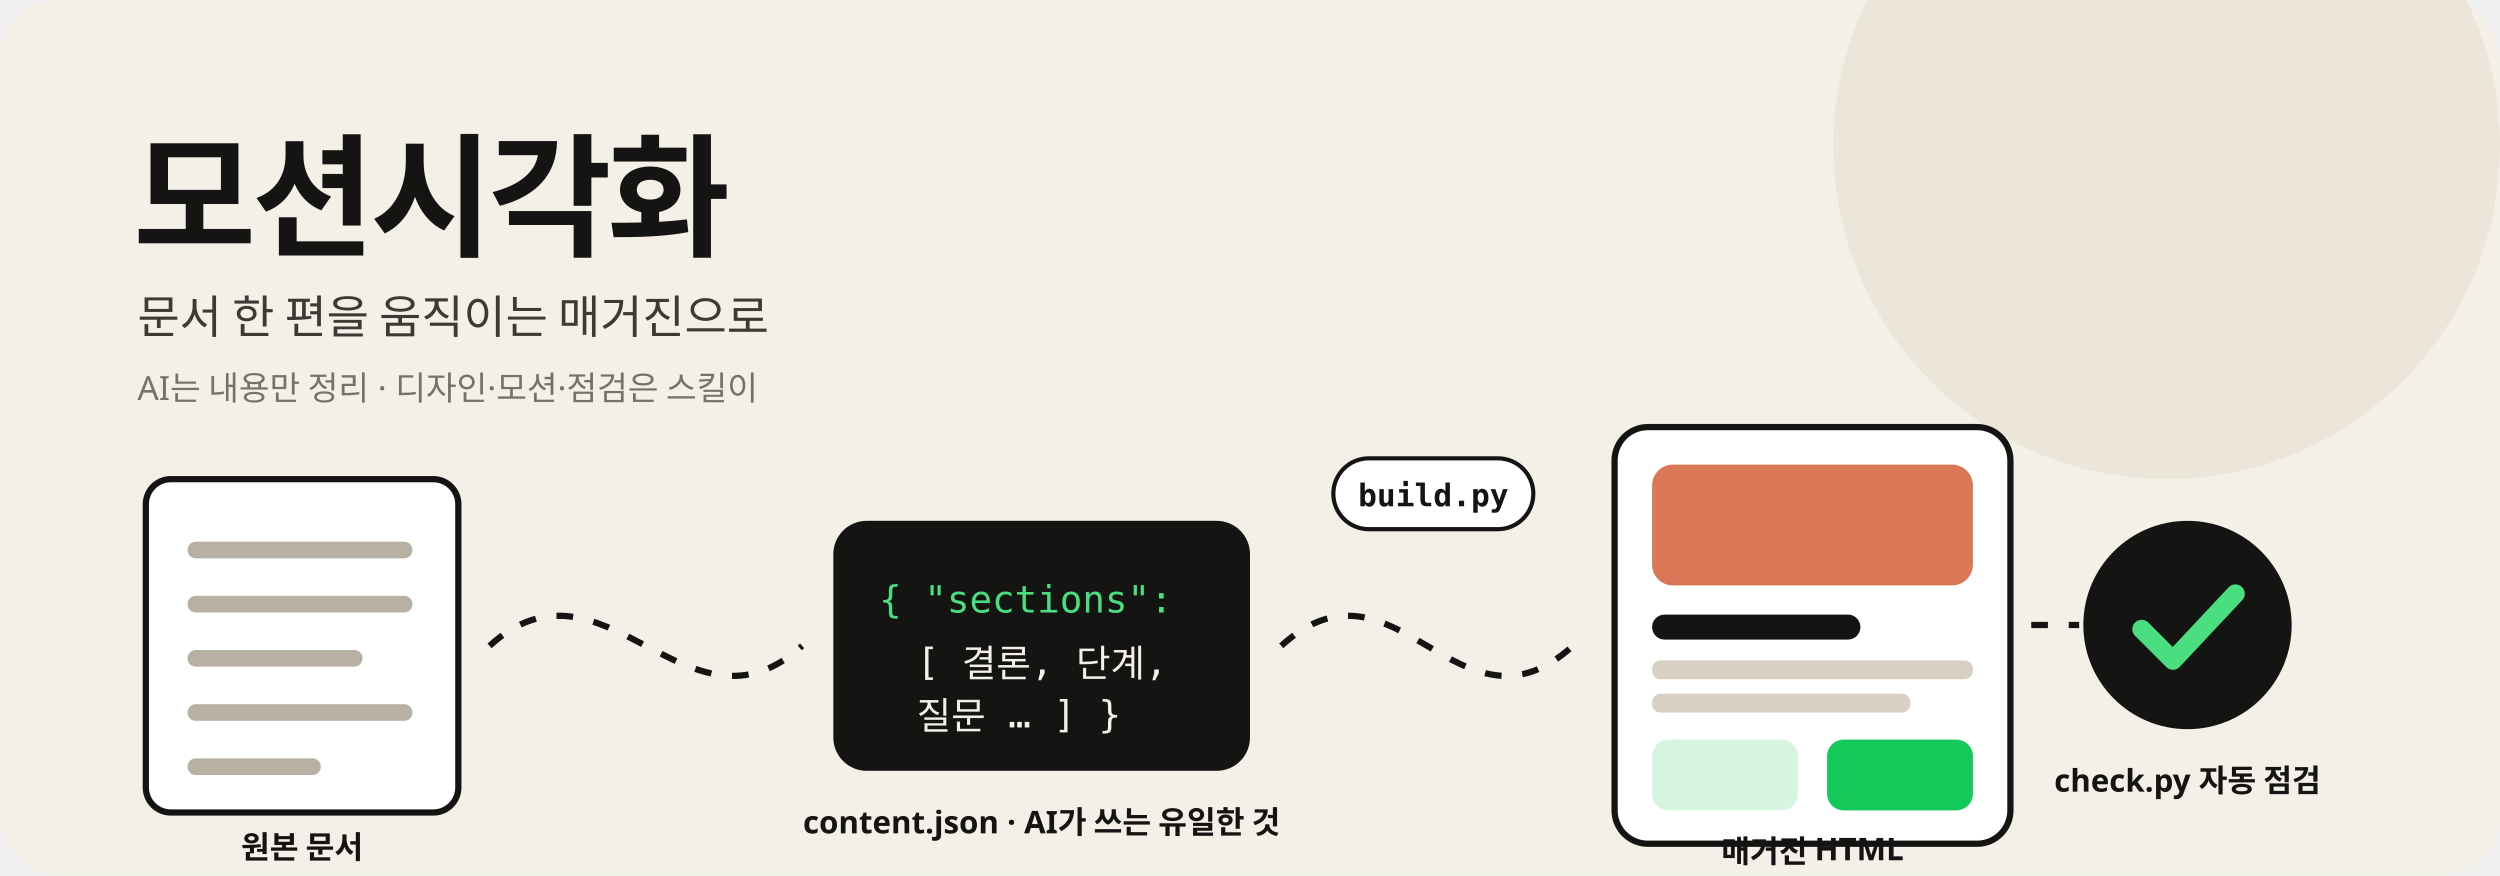
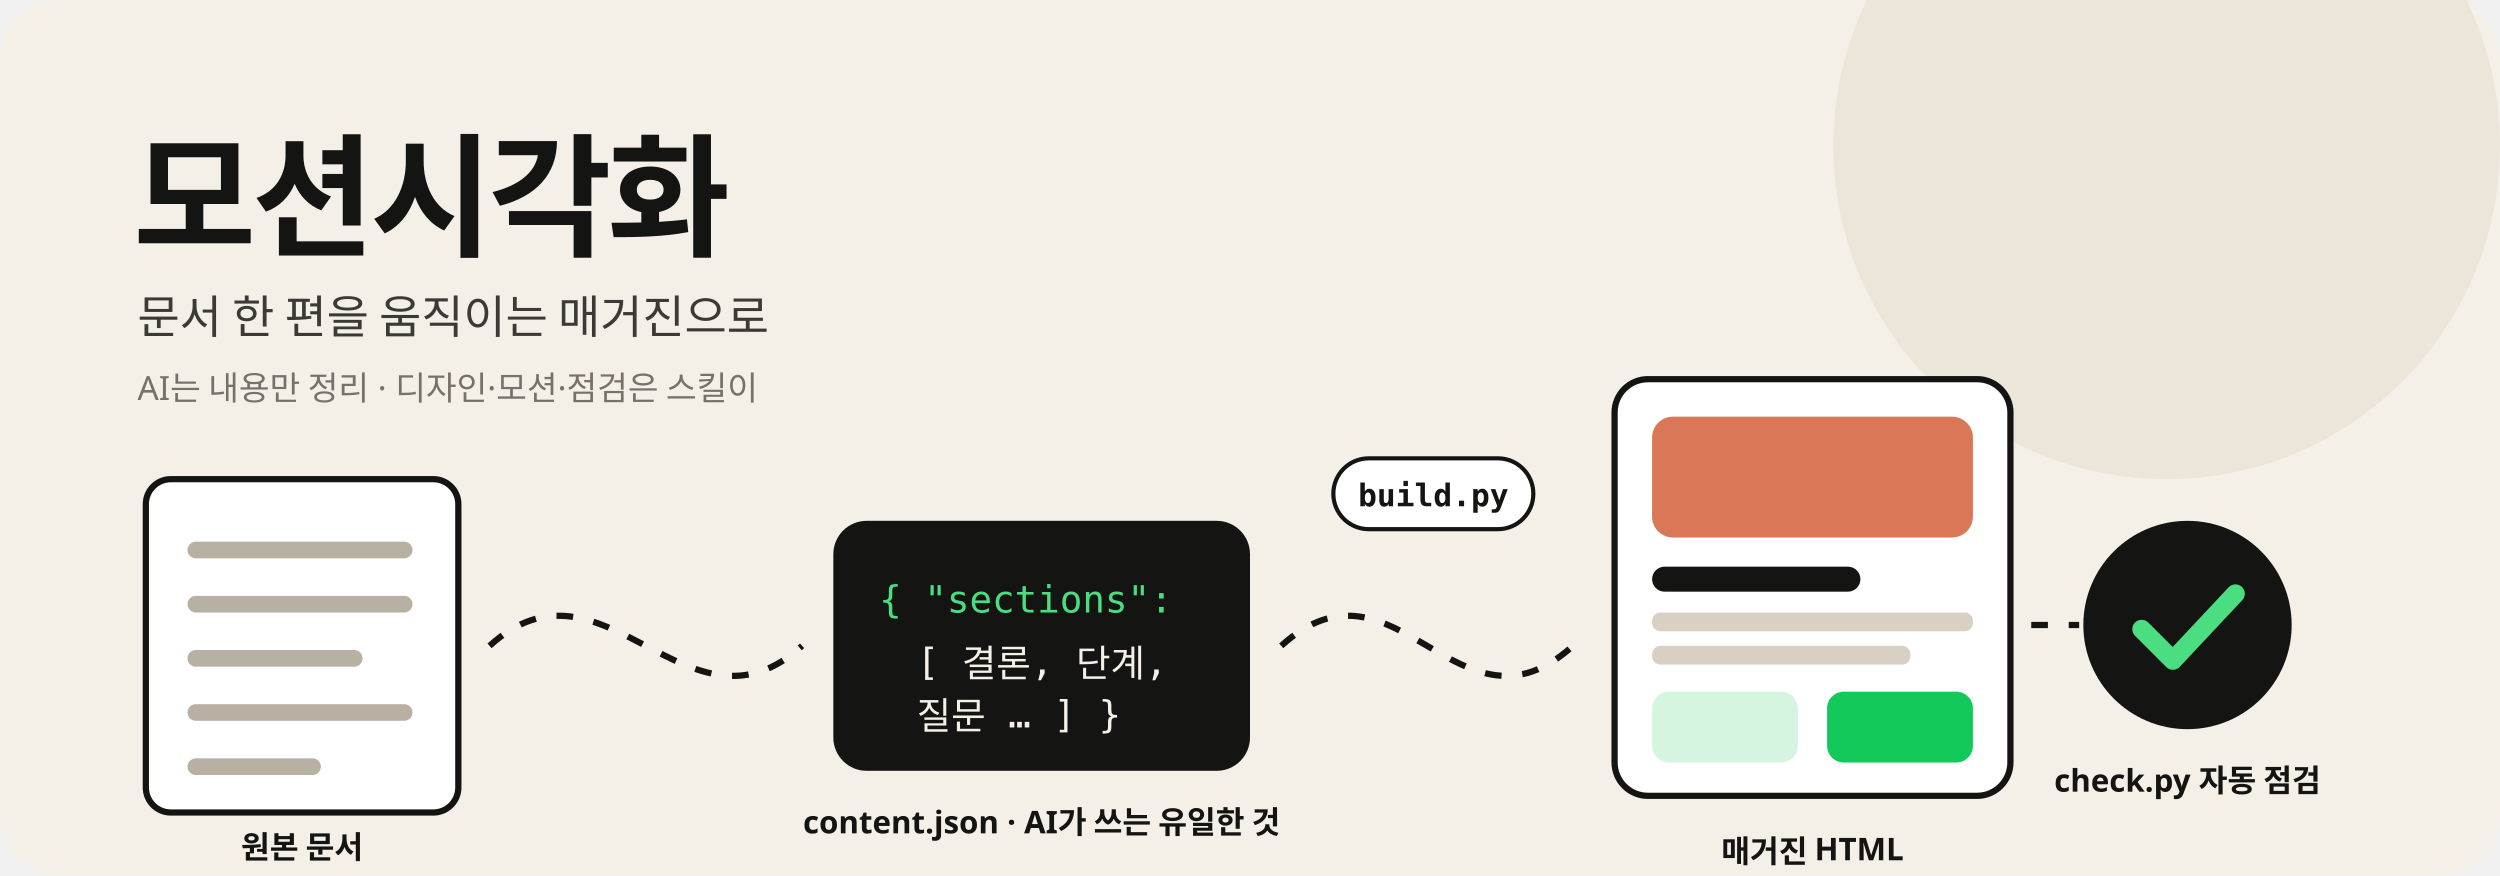
<svg xmlns="http://www.w3.org/2000/svg" viewBox="0 0 1200 420" width="1200" height="420" role="img" aria-label="모션시각화: 문서를 content.json으로 정리하면 움직이는 매거진 HTML이 만들어집니다">
  <style>
    .t{font-family:"Pretendard","Apple SD Gothic Neo","Malgun Gothic","Noto Sans KR",sans-serif}
    .flow{fill:none;stroke:#141413;stroke-width:3;stroke-dasharray:8 10;animation:d 1.1s linear infinite}
    .bob{animation:b 3.6s ease-in-out infinite}
    .bob2{animation:b 3.6s ease-in-out infinite;animation-delay:1.2s}
    .pop{animation:p 4.8s ease-in-out infinite;transform-origin:center;transform-box:fill-box}
    .c1{animation:c 6s steps(1) infinite}
    @keyframes d{to{stroke-dashoffset:-36}}
    @keyframes b{50%{transform:translateY(-10px)}}
    @keyframes p{0%,100%{transform:scale(1)}50%{transform:scale(1.06)}}
    @keyframes c{0%{fill:#D97757}25%{fill:#2F6FEB}50%{fill:#E4572E}75%{fill:#4ADE80}}
  </style>
  <rect width="1200" height="420" rx="28" fill="#F4F0E8" />
  <circle cx="1040" cy="70" r="160" fill="#ECE6DA" />
  <text x="64" y="118" class="t" font-size="64" font-weight="900" fill="#141413" letter-spacing="-2">모션시각화</text>
  <text x="66" y="160" class="t" font-size="22" fill="#3d3a35">문서 한 편을 움직이는 매거진으로</text>
  <text x="66" y="192" class="t" font-size="16" fill="#77716a">AI는 내용만 정리 · 디자인·모션·점검은 스킬이</text>
  <g transform="translate(70 230)">
    <g class="bob">
      <rect width="150" height="160" rx="12" fill="#fff" stroke="#141413" stroke-width="3" />
      <path d="M24 34h100M24 60h100M24 86h76M24 112h100M24 138h56" stroke="#B8B0A2" stroke-width="8" stroke-linecap="round" />
    </g>
  </g>
  <text x="145" y="412" text-anchor="middle" class="t" font-size="15" font-weight="700" fill="#141413">원본 문서</text>
  <path class="flow" d="M235 310 C 290 260, 330 360, 385 310" />
  <g transform="translate(400 250)">
    <g class="pop">
      <rect width="200" height="120" rx="16" fill="#141413" />
      <text x="22" y="44" font-family="Consolas,Menlo,monospace" font-size="18" fill="#4ADE80">{ "sections":</text>
      <text x="40" y="74" font-family="Consolas,Menlo,monospace" font-size="18" fill="#F4F0E8">[ 결론, 단계,</text>
      <text x="40" y="100" font-family="Consolas,Menlo,monospace" font-size="18" fill="#F4F0E8">  질문 … ] }</text>
    </g>
  </g>
  <text x="500" y="400" text-anchor="middle" class="t" font-size="15" font-weight="700" fill="#141413">content.json · AI가 쓰는 유일한 것</text>
  <path class="flow" d="M615 310 C 670 260, 700 360, 755 310" />
  <g transform="translate(640 220)">
    <rect width="96" height="34" rx="17" fill="#fff" stroke="#141413" stroke-width="2" />
    <text x="48" y="23" text-anchor="middle" font-family="Consolas,monospace" font-size="15" font-weight="700" fill="#141413">build.py</text>
  </g>
-   <g transform="translate(775 205)">
+   <g transform="translate(775 182)">
    <g class="bob2">
      <rect width="190" height="200" rx="16" fill="#fff" stroke="#141413" stroke-width="3" />
      <rect x="18" y="18" width="154" height="58" rx="10" class="c1" fill="#D97757" />
      <rect x="18" y="90" width="100" height="12" rx="6" fill="#141413" />
      <rect x="18" y="112" width="154" height="9" rx="4" fill="#D8D1C3" />
      <rect x="18" y="128" width="124" height="9" rx="4" fill="#D8D1C3" />
      <rect x="18" y="150" width="70" height="34" rx="8" fill="#D6F5E1" />
      <rect x="102" y="150" width="70" height="34" rx="8" fill="#12C95A" />
    </g>
  </g>
  <text x="870" y="420" text-anchor="middle" class="t" font-size="15" font-weight="700" fill="#141413" dy="-6">매거진 HTML</text>
  <g transform="translate(1000 250)">
    <circle cx="50" cy="50" r="50" fill="#141413" />
    <path d="M28 52l15 15 30-32" fill="none" stroke="#4ADE80" stroke-width="9" stroke-linecap="round" stroke-linejoin="round" />
  </g>
  <text x="1050" y="380" text-anchor="middle" class="t" font-size="15" font-weight="700" fill="#141413">check.py 자동 점검</text>
  <path class="flow" d="M975 300 L 998 300" />
</svg>
